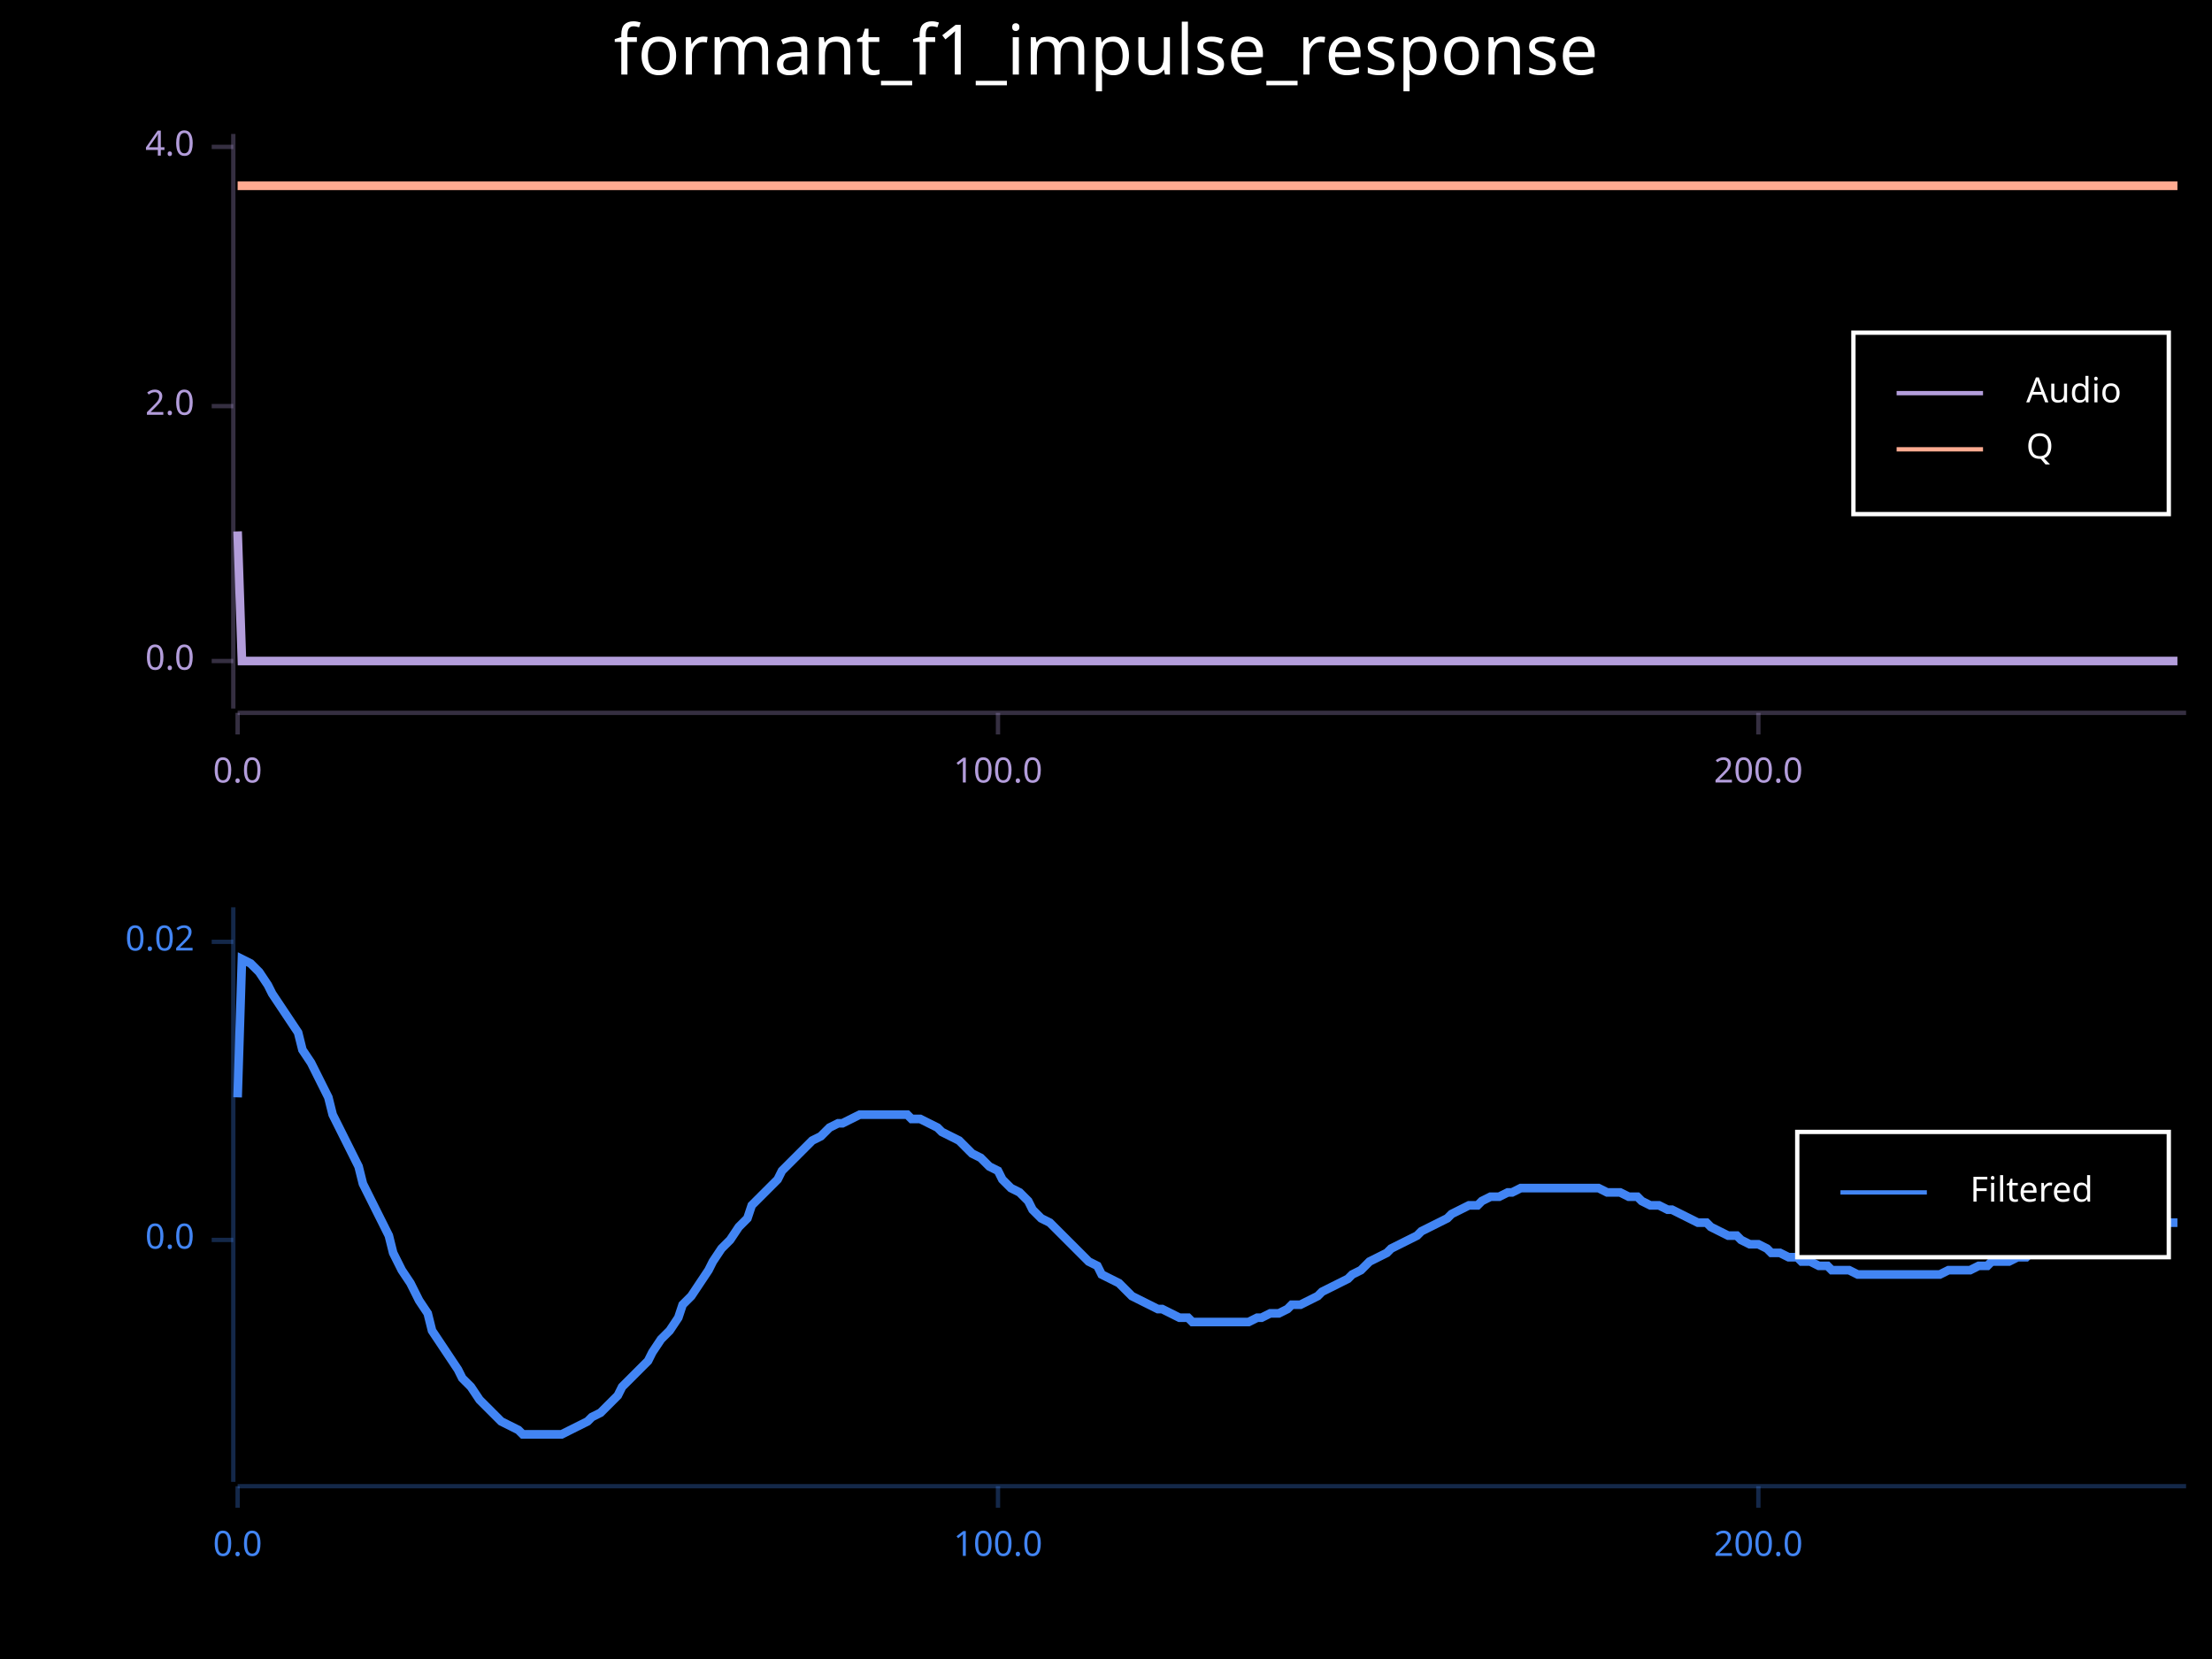
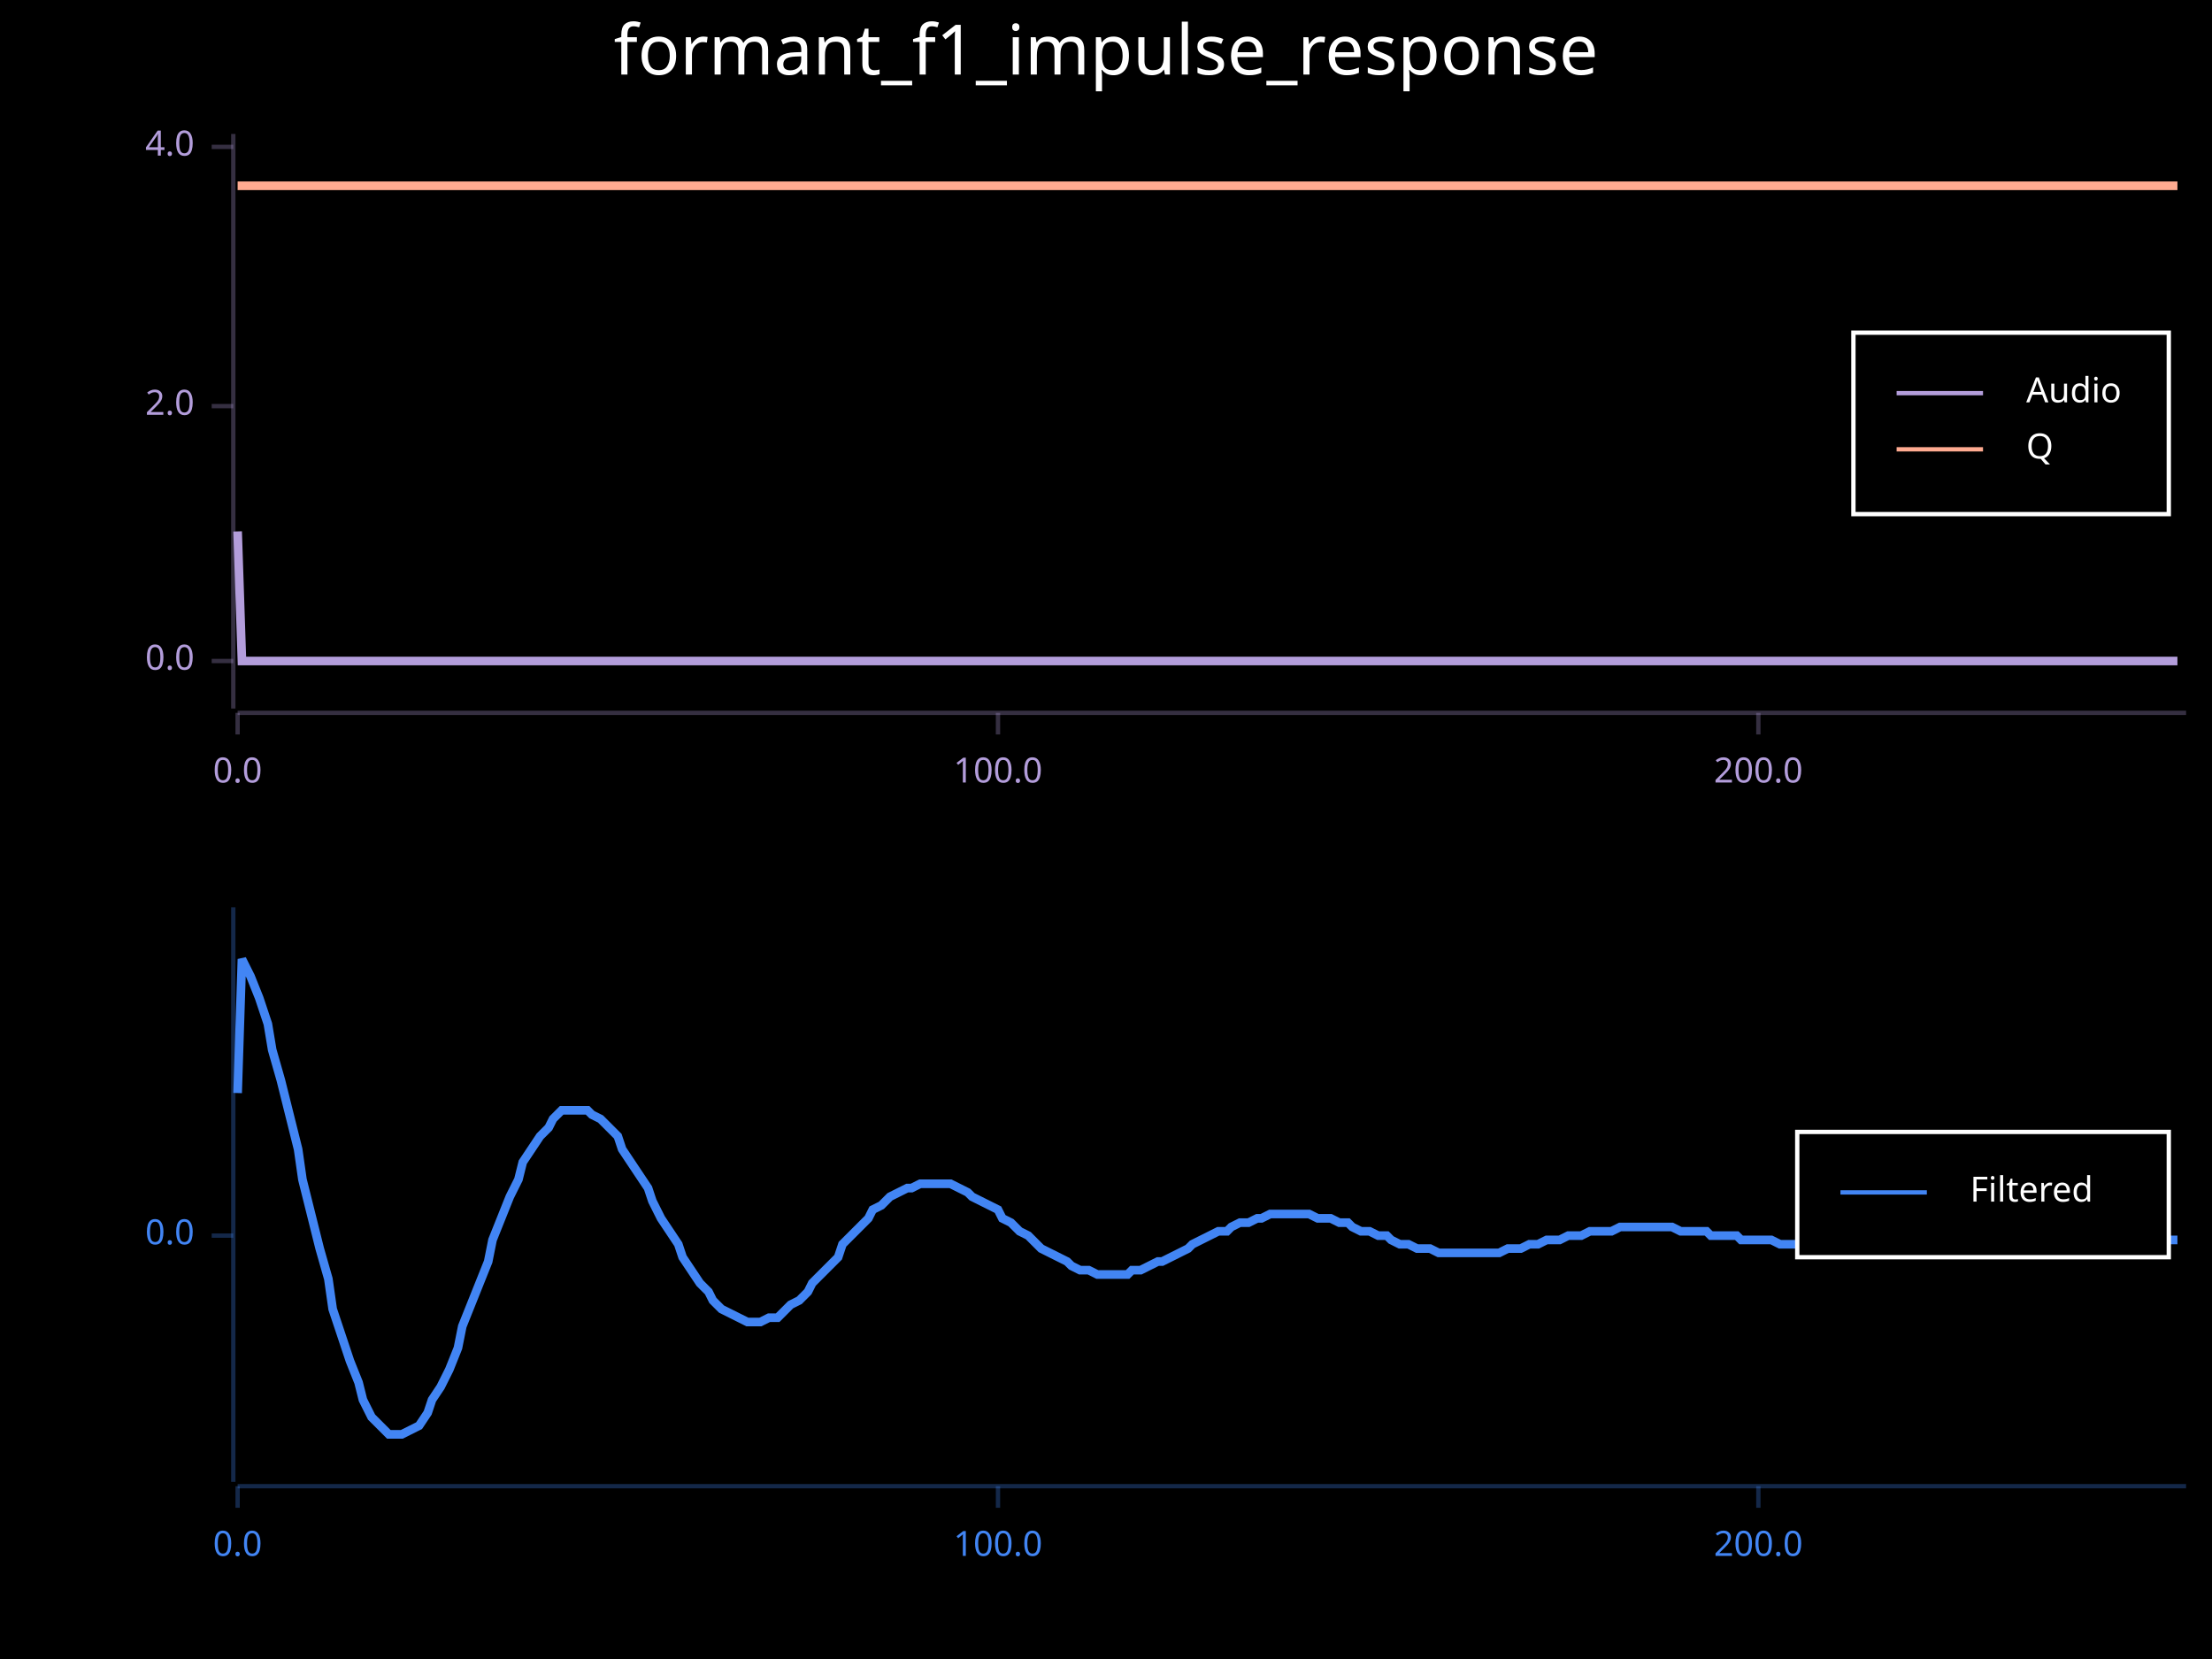
<svg xmlns="http://www.w3.org/2000/svg" width="512" height="384" viewBox="0 0 512 384">
  <rect x="0" y="0" width="512" height="384" opacity="1" fill="#000000" stroke="none" />
  <text x="256" y="5" dy="0.76em" text-anchor="middle" font-family="sans-serif" font-size="16.129" opacity="1" fill="#FFFFFF">
formant_f1_impulse_response
</text>
  <polyline fill="none" opacity="0.3" stroke="#B39DDB" stroke-width="1" points="54,31 54,164 " />
  <text x="45" y="153" dy="0.5ex" text-anchor="end" font-family="sans-serif" font-size="8.065" opacity="1" fill="#B39DDB">
0.0
</text>
  <polyline fill="none" opacity="0.3" stroke="#B39DDB" stroke-width="1" points="49,153 54,153 " />
  <text x="45" y="94" dy="0.5ex" text-anchor="end" font-family="sans-serif" font-size="8.065" opacity="1" fill="#B39DDB">
2.0
</text>
  <polyline fill="none" opacity="0.3" stroke="#B39DDB" stroke-width="1" points="49,94 54,94 " />
  <text x="45" y="34" dy="0.5ex" text-anchor="end" font-family="sans-serif" font-size="8.065" opacity="1" fill="#B39DDB">
4.0
</text>
  <polyline fill="none" opacity="0.3" stroke="#B39DDB" stroke-width="1" points="49,34 54,34 " />
  <polyline fill="none" opacity="0.3" stroke="#B39DDB" stroke-width="1" points="55,165 506,165 " />
  <text x="55" y="175" dy="0.76em" text-anchor="middle" font-family="sans-serif" font-size="8.065" opacity="1" fill="#B39DDB">
0.0
</text>
  <polyline fill="none" opacity="0.3" stroke="#B39DDB" stroke-width="1" points="55,165 55,170 " />
  <text x="231" y="175" dy="0.76em" text-anchor="middle" font-family="sans-serif" font-size="8.065" opacity="1" fill="#B39DDB">
100.0
</text>
  <polyline fill="none" opacity="0.3" stroke="#B39DDB" stroke-width="1" points="231,165 231,170 " />
  <text x="407" y="175" dy="0.76em" text-anchor="middle" font-family="sans-serif" font-size="8.065" opacity="1" fill="#B39DDB">
200.0
</text>
  <polyline fill="none" opacity="0.3" stroke="#B39DDB" stroke-width="1" points="407,165 407,170 " />
  <polyline fill="none" opacity="1" stroke="#B39DDB" stroke-width="2" points="55,123 56,153 58,153 60,153 62,153 63,153 65,153 67,153 69,153 70,153 72,153 74,153 76,153 77,153 79,153 81,153 83,153 84,153 86,153 88,153 90,153 91,153 93,153 95,153 97,153 99,153 100,153 102,153 104,153 106,153 107,153 109,153 111,153 113,153 114,153 116,153 118,153 120,153 121,153 123,153 125,153 127,153 128,153 130,153 132,153 134,153 136,153 137,153 139,153 141,153 143,153 144,153 146,153 148,153 150,153 151,153 153,153 155,153 157,153 158,153 160,153 162,153 164,153 165,153 167,153 169,153 171,153 173,153 174,153 176,153 178,153 180,153 181,153 183,153 185,153 187,153 188,153 190,153 192,153 194,153 195,153 197,153 199,153 201,153 202,153 204,153 206,153 208,153 210,153 211,153 213,153 215,153 217,153 218,153 220,153 222,153 224,153 225,153 227,153 229,153 231,153 232,153 234,153 236,153 238,153 239,153 241,153 243,153 245,153 247,153 248,153 250,153 252,153 254,153 255,153 257,153 259,153 261,153 262,153 264,153 266,153 268,153 269,153 271,153 273,153 275,153 276,153 278,153 280,153 282,153 284,153 285,153 287,153 289,153 291,153 292,153 294,153 296,153 298,153 299,153 301,153 303,153 305,153 306,153 308,153 310,153 312,153 313,153 315,153 317,153 319,153 321,153 322,153 324,153 326,153 328,153 329,153 331,153 333,153 335,153 336,153 338,153 340,153 342,153 343,153 345,153 347,153 349,153 350,153 352,153 354,153 356,153 358,153 359,153 361,153 363,153 365,153 366,153 368,153 370,153 372,153 373,153 375,153 377,153 379,153 380,153 382,153 384,153 386,153 387,153 389,153 391,153 393,153 395,153 396,153 398,153 400,153 402,153 403,153 405,153 407,153 409,153 410,153 412,153 414,153 416,153 417,153 419,153 421,153 423,153 424,153 426,153 428,153 430,153 432,153 433,153 435,153 437,153 439,153 440,153 442,153 444,153 446,153 447,153 449,153 451,153 453,153 454,153 456,153 458,153 460,153 461,153 463,153 465,153 467,153 469,153 470,153 472,153 474,153 476,153 477,153 479,153 481,153 483,153 484,153 486,153 488,153 490,153 491,153 493,153 495,153 497,153 498,153 500,153 502,153 504,153 " />
  <polyline fill="none" opacity="1" stroke="#FFAB91" stroke-width="2" points="55,43 56,43 58,43 60,43 62,43 63,43 65,43 67,43 69,43 70,43 72,43 74,43 76,43 77,43 79,43 81,43 83,43 84,43 86,43 88,43 90,43 91,43 93,43 95,43 97,43 99,43 100,43 102,43 104,43 106,43 107,43 109,43 111,43 113,43 114,43 116,43 118,43 120,43 121,43 123,43 125,43 127,43 128,43 130,43 132,43 134,43 136,43 137,43 139,43 141,43 143,43 144,43 146,43 148,43 150,43 151,43 153,43 155,43 157,43 158,43 160,43 162,43 164,43 165,43 167,43 169,43 171,43 173,43 174,43 176,43 178,43 180,43 181,43 183,43 185,43 187,43 188,43 190,43 192,43 194,43 195,43 197,43 199,43 201,43 202,43 204,43 206,43 208,43 210,43 211,43 213,43 215,43 217,43 218,43 220,43 222,43 224,43 225,43 227,43 229,43 231,43 232,43 234,43 236,43 238,43 239,43 241,43 243,43 245,43 247,43 248,43 250,43 252,43 254,43 255,43 257,43 259,43 261,43 262,43 264,43 266,43 268,43 269,43 271,43 273,43 275,43 276,43 278,43 280,43 282,43 284,43 285,43 287,43 289,43 291,43 292,43 294,43 296,43 298,43 299,43 301,43 303,43 305,43 306,43 308,43 310,43 312,43 313,43 315,43 317,43 319,43 321,43 322,43 324,43 326,43 328,43 329,43 331,43 333,43 335,43 336,43 338,43 340,43 342,43 343,43 345,43 347,43 349,43 350,43 352,43 354,43 356,43 358,43 359,43 361,43 363,43 365,43 366,43 368,43 370,43 372,43 373,43 375,43 377,43 379,43 380,43 382,43 384,43 386,43 387,43 389,43 391,43 393,43 395,43 396,43 398,43 400,43 402,43 403,43 405,43 407,43 409,43 410,43 412,43 414,43 416,43 417,43 419,43 421,43 423,43 424,43 426,43 428,43 430,43 432,43 433,43 435,43 437,43 439,43 440,43 442,43 444,43 446,43 447,43 449,43 451,43 453,43 454,43 456,43 458,43 460,43 461,43 463,43 465,43 467,43 469,43 470,43 472,43 474,43 476,43 477,43 479,43 481,43 483,43 484,43 486,43 488,43 490,43 491,43 493,43 495,43 497,43 498,43 500,43 502,43 504,43 " />
  <rect x="429" y="77" width="73" height="42" opacity="1" fill="#000000" stroke="none" />
  <rect x="429" y="77" width="73" height="42" opacity="1" fill="none" stroke="#FFFFFF" />
  <text x="469" y="87" dy="0.76em" text-anchor="start" font-family="sans-serif" font-size="8.065" opacity="1" fill="#FFFFFF">
Audio
</text>
  <text x="469" y="100" dy="0.76em" text-anchor="start" font-family="sans-serif" font-size="8.065" opacity="1" fill="#FFFFFF">
Q
</text>
  <polyline fill="none" opacity="1" stroke="#B39DDB" stroke-width="1" points="439,91 459,91 " />
  <polyline fill="none" opacity="1" stroke="#FFAB91" stroke-width="1" points="439,104 459,104 " />
  <polyline fill="none" opacity="0.3" stroke="#4285F4" stroke-width="1" points="54,210 54,343 " />
-   <text x="45" y="287" dy="0.5ex" text-anchor="end" font-family="sans-serif" font-size="8.065" opacity="1" fill="#4285F4">
+   <text x="45" y="286" dy="0.5ex" text-anchor="end" font-family="sans-serif" font-size="8.065" opacity="1" fill="#4285F4">
0.0
</text>
-   <polyline fill="none" opacity="0.3" stroke="#4285F4" stroke-width="1" points="49,287 54,287 " />
-   <text x="45" y="218" dy="0.5ex" text-anchor="end" font-family="sans-serif" font-size="8.065" opacity="1" fill="#4285F4">
- 0.02
- </text>
-   <polyline fill="none" opacity="0.3" stroke="#4285F4" stroke-width="1" points="49,218 54,218 " />
+   <polyline fill="none" opacity="0.3" stroke="#4285F4" stroke-width="1" points="49,286 54,286 " />
  <polyline fill="none" opacity="0.3" stroke="#4285F4" stroke-width="1" points="55,344 506,344 " />
  <text x="55" y="354" dy="0.76em" text-anchor="middle" font-family="sans-serif" font-size="8.065" opacity="1" fill="#4285F4">
0.0
</text>
  <polyline fill="none" opacity="0.3" stroke="#4285F4" stroke-width="1" points="55,344 55,349 " />
  <text x="231" y="354" dy="0.76em" text-anchor="middle" font-family="sans-serif" font-size="8.065" opacity="1" fill="#4285F4">
100.0
</text>
  <polyline fill="none" opacity="0.3" stroke="#4285F4" stroke-width="1" points="231,344 231,349 " />
  <text x="407" y="354" dy="0.76em" text-anchor="middle" font-family="sans-serif" font-size="8.065" opacity="1" fill="#4285F4">
200.0
</text>
  <polyline fill="none" opacity="0.3" stroke="#4285F4" stroke-width="1" points="407,344 407,349 " />
-   <polyline fill="none" opacity="1" stroke="#4285F4" stroke-width="2" points="55,254 56,222 58,223 60,225 62,228 63,230 65,233 67,236 69,239 70,243 72,246 74,250 76,254 77,258 79,262 81,266 83,270 84,274 86,278 88,282 90,286 91,290 93,294 95,297 97,301 99,304 100,308 102,311 104,314 106,317 107,319 109,321 111,324 113,326 114,327 116,329 118,330 120,331 121,332 123,332 125,332 127,332 128,332 130,332 132,331 134,330 136,329 137,328 139,327 141,325 143,323 144,321 146,319 148,317 150,315 151,313 153,310 155,308 157,305 158,302 160,300 162,297 164,294 165,292 167,289 169,287 171,284 173,282 174,279 176,277 178,275 180,273 181,271 183,269 185,267 187,265 188,264 190,263 192,261 194,260 195,260 197,259 199,258 201,258 202,258 204,258 206,258 208,258 210,258 211,259 213,259 215,260 217,261 218,262 220,263 222,264 224,266 225,267 227,268 229,270 231,271 232,273 234,275 236,276 238,278 239,280 241,282 243,283 245,285 247,287 248,288 250,290 252,292 254,293 255,295 257,296 259,297 261,299 262,300 264,301 266,302 268,303 269,303 271,304 273,305 275,305 276,306 278,306 280,306 282,306 284,306 285,306 287,306 289,306 291,305 292,305 294,304 296,304 298,303 299,302 301,302 303,301 305,300 306,299 308,298 310,297 312,296 313,295 315,294 317,292 319,291 321,290 322,289 324,288 326,287 328,286 329,285 331,284 333,283 335,282 336,281 338,280 340,279 342,279 343,278 345,277 347,277 349,276 350,276 352,275 354,275 356,275 358,275 359,275 361,275 363,275 365,275 366,275 368,275 370,275 372,276 373,276 375,276 377,277 379,277 380,278 382,279 384,279 386,280 387,280 389,281 391,282 393,283 395,283 396,284 398,285 400,286 402,286 403,287 405,288 407,288 409,289 410,290 412,290 414,291 416,291 417,292 419,292 421,293 423,293 424,294 426,294 428,294 430,295 432,295 433,295 435,295 437,295 439,295 440,295 442,295 444,295 446,295 447,295 449,295 451,294 453,294 454,294 456,294 458,293 460,293 461,292 463,292 465,292 467,291 469,291 470,290 472,290 474,289 476,289 477,288 479,288 481,287 483,287 484,287 486,286 488,286 490,285 491,285 493,284 495,284 497,284 498,283 500,283 502,283 504,283 " />
+   <polyline fill="none" opacity="1" stroke="#4285F4" stroke-width="2" points="55,253 56,222 58,226 60,231 62,237 63,243 65,250 67,258 69,266 70,273 72,281 74,289 76,296 77,303 79,309 81,315 83,320 84,324 86,328 88,330 90,332 91,332 93,332 95,331 97,330 99,327 100,324 102,321 104,317 106,312 107,307 109,302 111,297 113,292 114,287 116,282 118,277 120,273 121,269 123,266 125,263 127,261 128,259 130,257 132,257 134,257 136,257 137,258 139,259 141,261 143,263 144,266 146,269 148,272 150,275 151,278 153,282 155,285 157,288 158,291 160,294 162,297 164,299 165,301 167,303 169,304 171,305 173,306 174,306 176,306 178,305 180,305 181,304 183,302 185,301 187,299 188,297 190,295 192,293 194,291 195,288 197,286 199,284 201,282 202,280 204,279 206,277 208,276 210,275 211,275 213,274 215,274 217,274 218,274 220,274 222,275 224,276 225,277 227,278 229,279 231,280 232,282 234,283 236,285 238,286 239,287 241,289 243,290 245,291 247,292 248,293 250,294 252,294 254,295 255,295 257,295 259,295 261,295 262,294 264,294 266,293 268,292 269,292 271,291 273,290 275,289 276,288 278,287 280,286 282,285 284,285 285,284 287,283 289,283 291,282 292,282 294,281 296,281 298,281 299,281 301,281 303,281 305,282 306,282 308,282 310,283 312,283 313,284 315,285 317,285 319,286 321,286 322,287 324,288 326,288 328,289 329,289 331,289 333,290 335,290 336,290 338,290 340,290 342,290 343,290 345,290 347,290 349,289 350,289 352,289 354,288 356,288 358,287 359,287 361,287 363,286 365,286 366,286 368,285 370,285 372,285 373,285 375,284 377,284 379,284 380,284 382,284 384,284 386,284 387,284 389,285 391,285 393,285 395,285 396,286 398,286 400,286 402,286 403,287 405,287 407,287 409,287 410,287 412,288 414,288 416,288 417,288 419,288 421,288 423,288 424,288 426,288 428,288 430,288 432,288 433,288 435,287 437,287 439,287 440,287 442,287 444,287 446,286 447,286 449,286 451,286 453,286 454,286 456,286 458,286 460,286 461,286 463,286 465,286 467,286 469,286 470,286 472,286 474,286 476,286 477,286 479,286 481,286 483,286 484,286 486,287 488,287 490,287 491,287 493,287 495,287 497,287 498,287 500,287 502,287 504,287 " />
  <rect x="416" y="262" width="86" height="29" opacity="1" fill="#000000" stroke="none" />
  <rect x="416" y="262" width="86" height="29" opacity="1" fill="none" stroke="#FFFFFF" />
  <text x="456" y="272" dy="0.76em" text-anchor="start" font-family="sans-serif" font-size="8.065" opacity="1" fill="#FFFFFF">
Filtered
</text>
  <polyline fill="none" opacity="1" stroke="#4285F4" stroke-width="1" points="426,276 446,276 " />
</svg>
